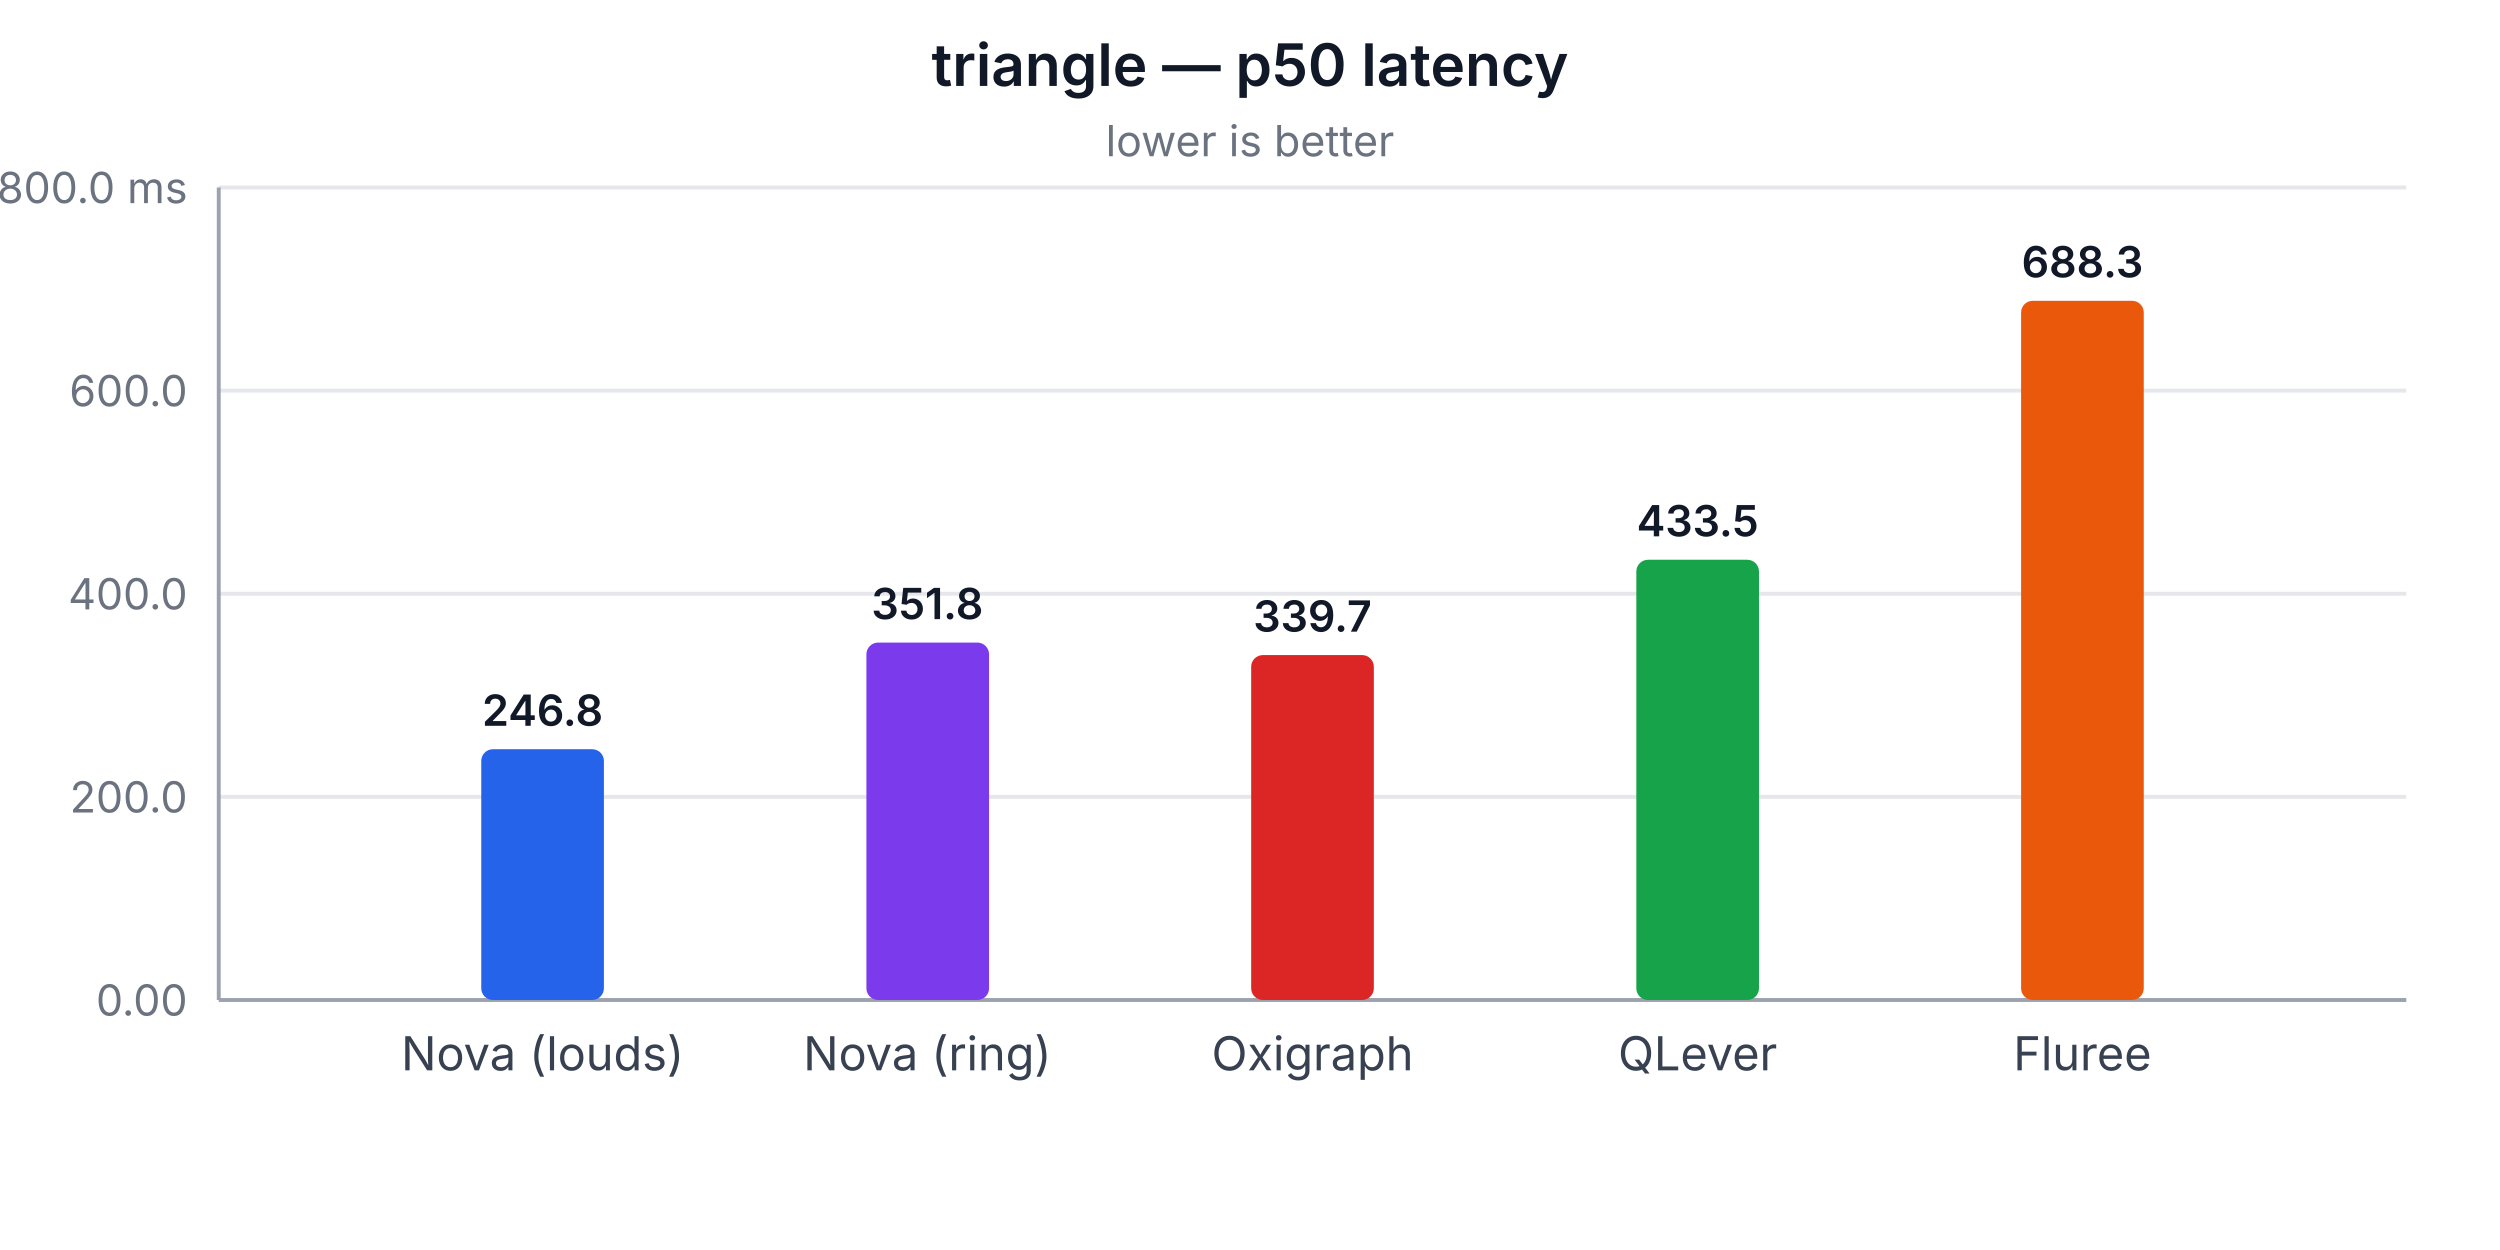
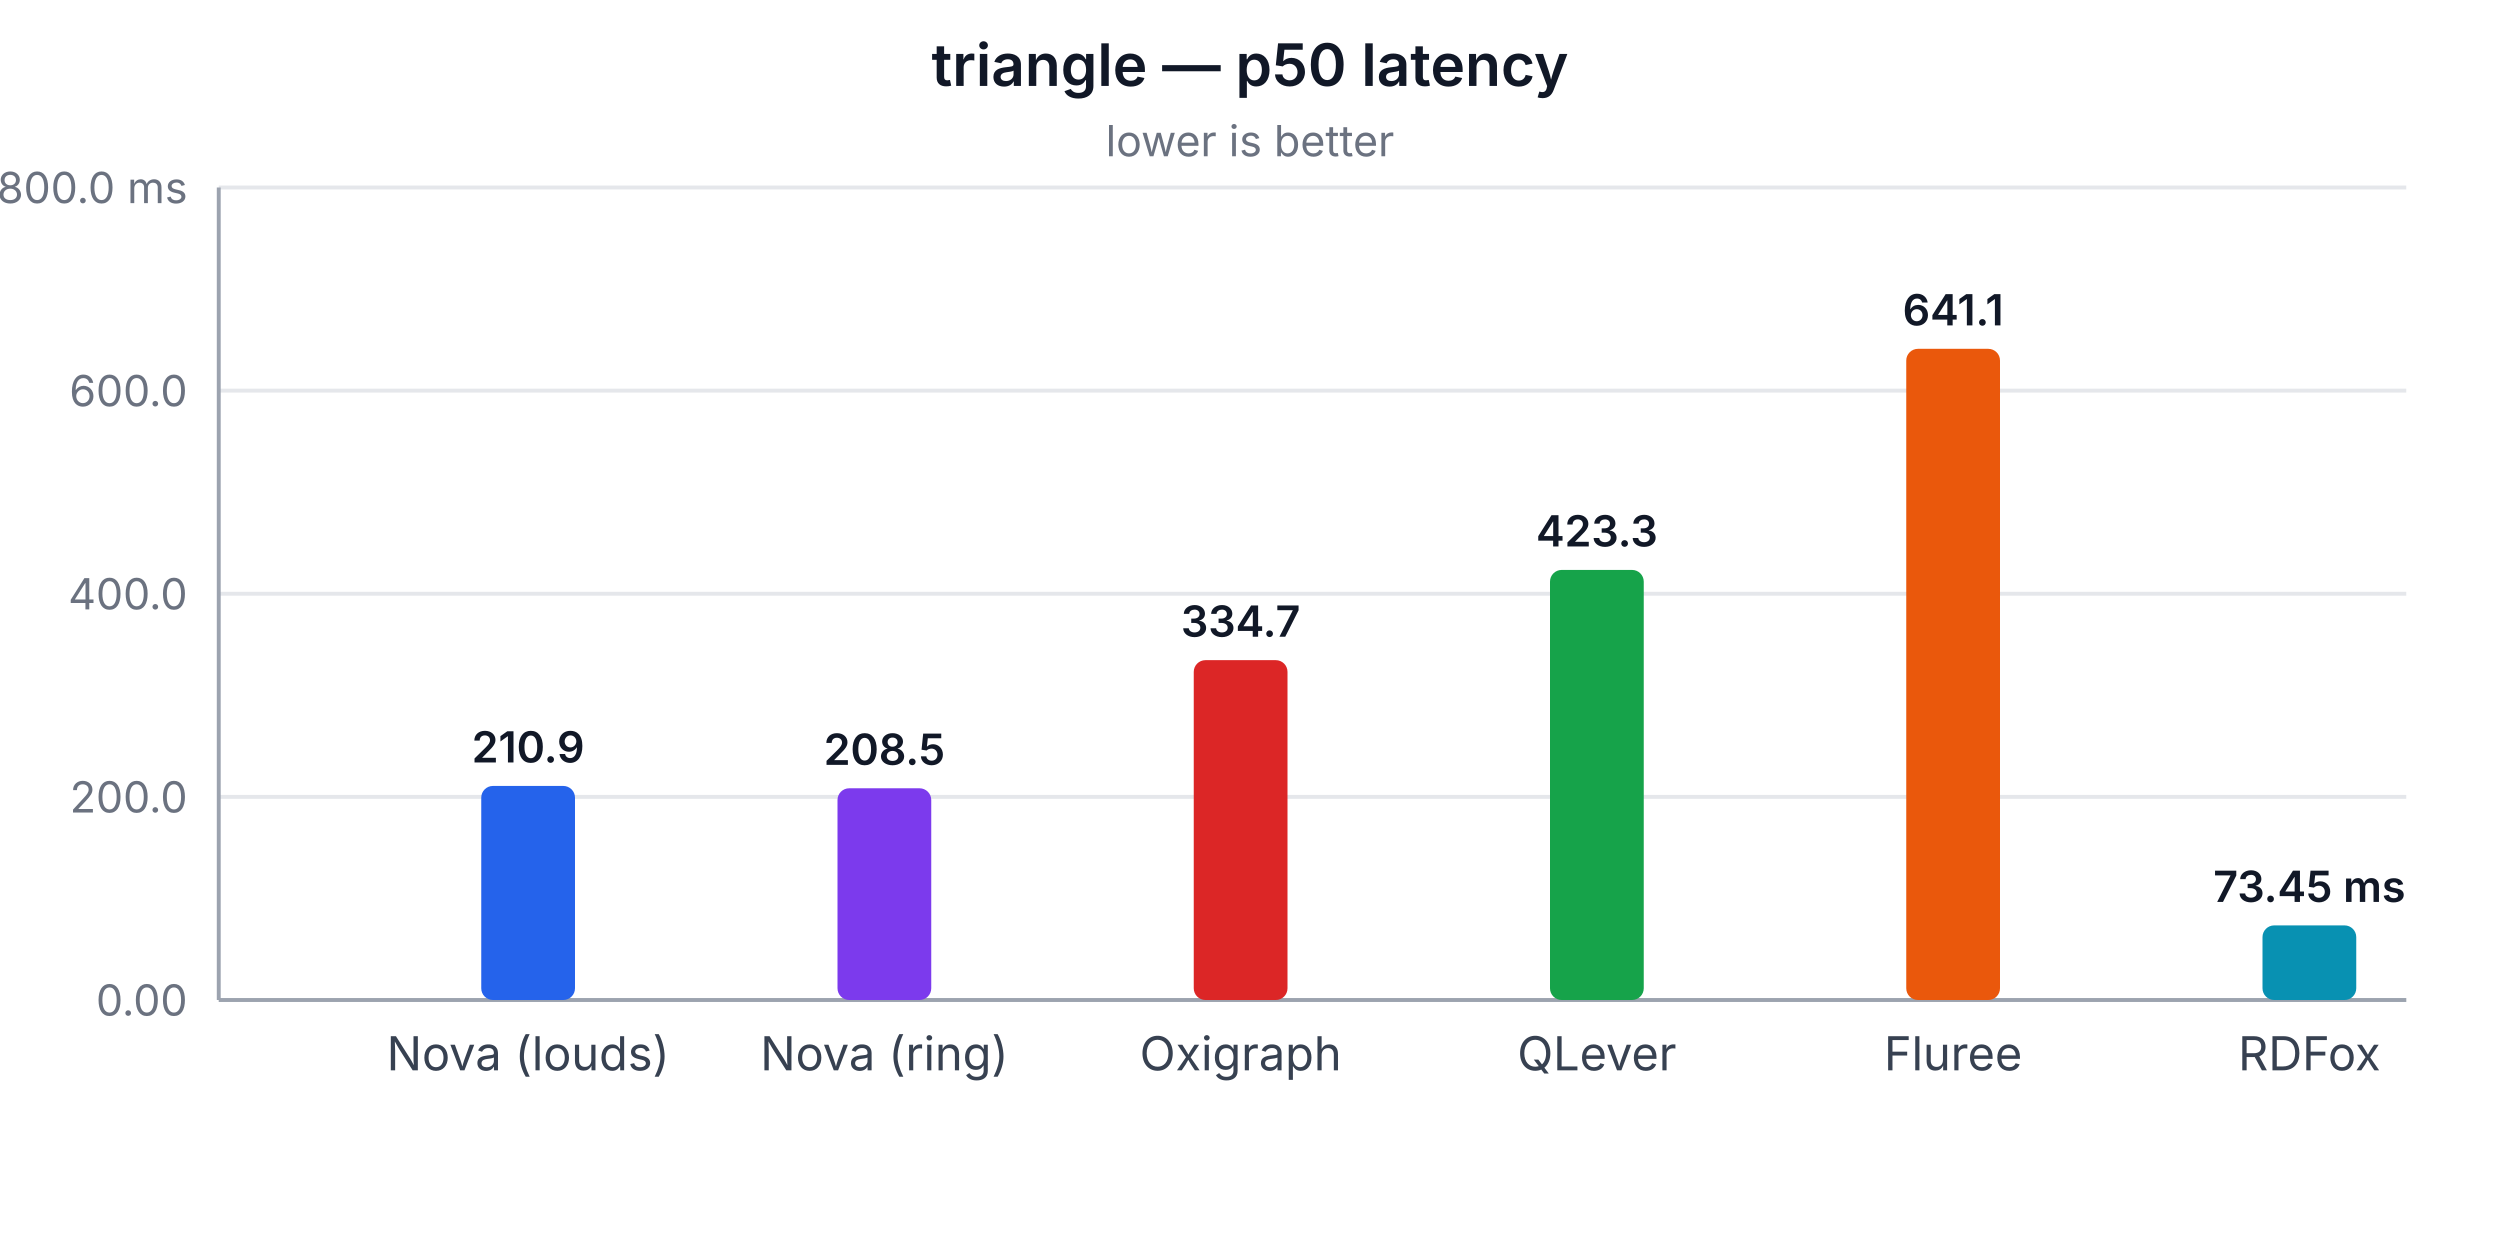
<svg xmlns="http://www.w3.org/2000/svg" width="640" height="320" viewBox="0 0 640 320" role="img" aria-label="triangle — p50 latency">
  <style>
  .title { fill: #111827; }
  .muted { fill: #6b7280; }
  .label { fill: #374151; }
  .grid  { stroke: #e5e7eb; stroke-width: 1; }
  .axis  { stroke: #9ca3af; stroke-width: 1; }
  @media (prefers-color-scheme: dark) {
    .title { fill: #f3f4f6; }
    .muted { fill: #9ca3af; }
    .label { fill: #d1d5db; }
    .grid  { stroke: #374151; }
    .axis  { stroke: #6b7280; }
  }
</style>
  <text class="title" x="320.0" y="22" text-anchor="middle" font-family="system-ui, -apple-system, sans-serif" font-size="15" font-weight="600">triangle — p50 latency</text>
  <text class="muted" x="320.0" y="40" text-anchor="middle" font-family="system-ui, -apple-system, sans-serif" font-size="11">lower is better</text>
  <line class="grid" x1="56" y1="256.0" x2="616" y2="256.0" />
  <text class="muted" x="48" y="260.0" text-anchor="end" font-family="system-ui, -apple-system, sans-serif" font-size="11">0.00</text>
  <line class="grid" x1="56" y1="204.0" x2="616" y2="204.0" />
  <text class="muted" x="48" y="208.0" text-anchor="end" font-family="system-ui, -apple-system, sans-serif" font-size="11">200.0</text>
  <line class="grid" x1="56" y1="152.0" x2="616" y2="152.0" />
  <text class="muted" x="48" y="156.0" text-anchor="end" font-family="system-ui, -apple-system, sans-serif" font-size="11">400.0</text>
  <line class="grid" x1="56" y1="100.0" x2="616" y2="100.0" />
  <text class="muted" x="48" y="104.0" text-anchor="end" font-family="system-ui, -apple-system, sans-serif" font-size="11">600.0</text>
  <line class="grid" x1="56" y1="48.0" x2="616" y2="48.0" />
  <text class="muted" x="48" y="52.0" text-anchor="end" font-family="system-ui, -apple-system, sans-serif" font-size="11">800.0 ms</text>
  <line class="axis" x1="56" y1="48" x2="56" y2="256" />
  <line class="axis" x1="56" y1="256" x2="616" y2="256" />
-   <rect x="123.2" y="191.8" width="31.4" height="64.2" fill="#2563eb" rx="3" />
-   <text class="title" x="138.9" y="185.8" text-anchor="middle" font-family="system-ui, -apple-system, sans-serif" font-size="11" font-weight="600">246.8</text>
-   <text class="label" x="138.9" y="274" text-anchor="middle" font-family="system-ui, -apple-system, sans-serif" font-size="12">Nova (louds)</text>
-   <rect x="221.8" y="164.5" width="31.4" height="91.5" fill="#7c3aed" rx="3" />
-   <text class="title" x="237.4" y="158.5" text-anchor="middle" font-family="system-ui, -apple-system, sans-serif" font-size="11" font-weight="600">351.8</text>
-   <text class="label" x="237.4" y="274" text-anchor="middle" font-family="system-ui, -apple-system, sans-serif" font-size="12">Nova (ring)</text>
-   <rect x="320.3" y="167.7" width="31.4" height="88.3" fill="#dc2626" rx="3" />
-   <text class="title" x="336.0" y="161.7" text-anchor="middle" font-family="system-ui, -apple-system, sans-serif" font-size="11" font-weight="600">339.7</text>
-   <text class="label" x="336.0" y="274" text-anchor="middle" font-family="system-ui, -apple-system, sans-serif" font-size="12">Oxigraph</text>
-   <rect x="418.9" y="143.3" width="31.4" height="112.7" fill="#16a34a" rx="3" />
-   <text class="title" x="434.6" y="137.3" text-anchor="middle" font-family="system-ui, -apple-system, sans-serif" font-size="11" font-weight="600">433.5</text>
-   <text class="label" x="434.6" y="274" text-anchor="middle" font-family="system-ui, -apple-system, sans-serif" font-size="12">QLever</text>
-   <rect x="517.4" y="77.0" width="31.4" height="179.0" fill="#ea580c" rx="3" />
-   <text class="title" x="533.1" y="71.0" text-anchor="middle" font-family="system-ui, -apple-system, sans-serif" font-size="11" font-weight="600">688.3</text>
-   <text class="label" x="533.1" y="274" text-anchor="middle" font-family="system-ui, -apple-system, sans-serif" font-size="12">Fluree</text>
+   <rect x="123.2" y="201.2" width="24.0" height="54.8" fill="#2563eb" rx="3" />
+   <text class="title" x="135.2" y="195.2" text-anchor="middle" font-family="system-ui, -apple-system, sans-serif" font-size="11" font-weight="600">210.9</text>
+   <text class="label" x="135.2" y="274" text-anchor="middle" font-family="system-ui, -apple-system, sans-serif" font-size="12">Nova (louds)</text>
+   <rect x="214.4" y="201.8" width="24.0" height="54.2" fill="#7c3aed" rx="3" />
+   <text class="title" x="226.4" y="195.8" text-anchor="middle" font-family="system-ui, -apple-system, sans-serif" font-size="11" font-weight="600">208.5</text>
+   <text class="label" x="226.4" y="274" text-anchor="middle" font-family="system-ui, -apple-system, sans-serif" font-size="12">Nova (ring)</text>
+   <rect x="305.6" y="169.0" width="24.0" height="87.0" fill="#dc2626" rx="3" />
+   <text class="title" x="317.6" y="163.0" text-anchor="middle" font-family="system-ui, -apple-system, sans-serif" font-size="11" font-weight="600">334.7</text>
+   <text class="label" x="317.6" y="274" text-anchor="middle" font-family="system-ui, -apple-system, sans-serif" font-size="12">Oxigraph</text>
+   <rect x="396.8" y="145.9" width="24.0" height="110.1" fill="#16a34a" rx="3" />
+   <text class="title" x="408.8" y="139.9" text-anchor="middle" font-family="system-ui, -apple-system, sans-serif" font-size="11" font-weight="600">423.3</text>
+   <text class="label" x="408.8" y="274" text-anchor="middle" font-family="system-ui, -apple-system, sans-serif" font-size="12">QLever</text>
+   <rect x="488.0" y="89.3" width="24.0" height="166.7" fill="#ea580c" rx="3" />
+   <text class="title" x="500.0" y="83.3" text-anchor="middle" font-family="system-ui, -apple-system, sans-serif" font-size="11" font-weight="600">641.1</text>
+   <text class="label" x="500.0" y="274" text-anchor="middle" font-family="system-ui, -apple-system, sans-serif" font-size="12">Fluree</text>
+   <rect x="579.2" y="236.9" width="24.0" height="19.1" fill="#0891b2" rx="3" />
+   <text class="title" x="591.2" y="230.9" text-anchor="middle" font-family="system-ui, -apple-system, sans-serif" font-size="11" font-weight="600">73.45 ms</text>
+   <text class="label" x="591.2" y="274" text-anchor="middle" font-family="system-ui, -apple-system, sans-serif" font-size="12">RDFox</text>
</svg>
